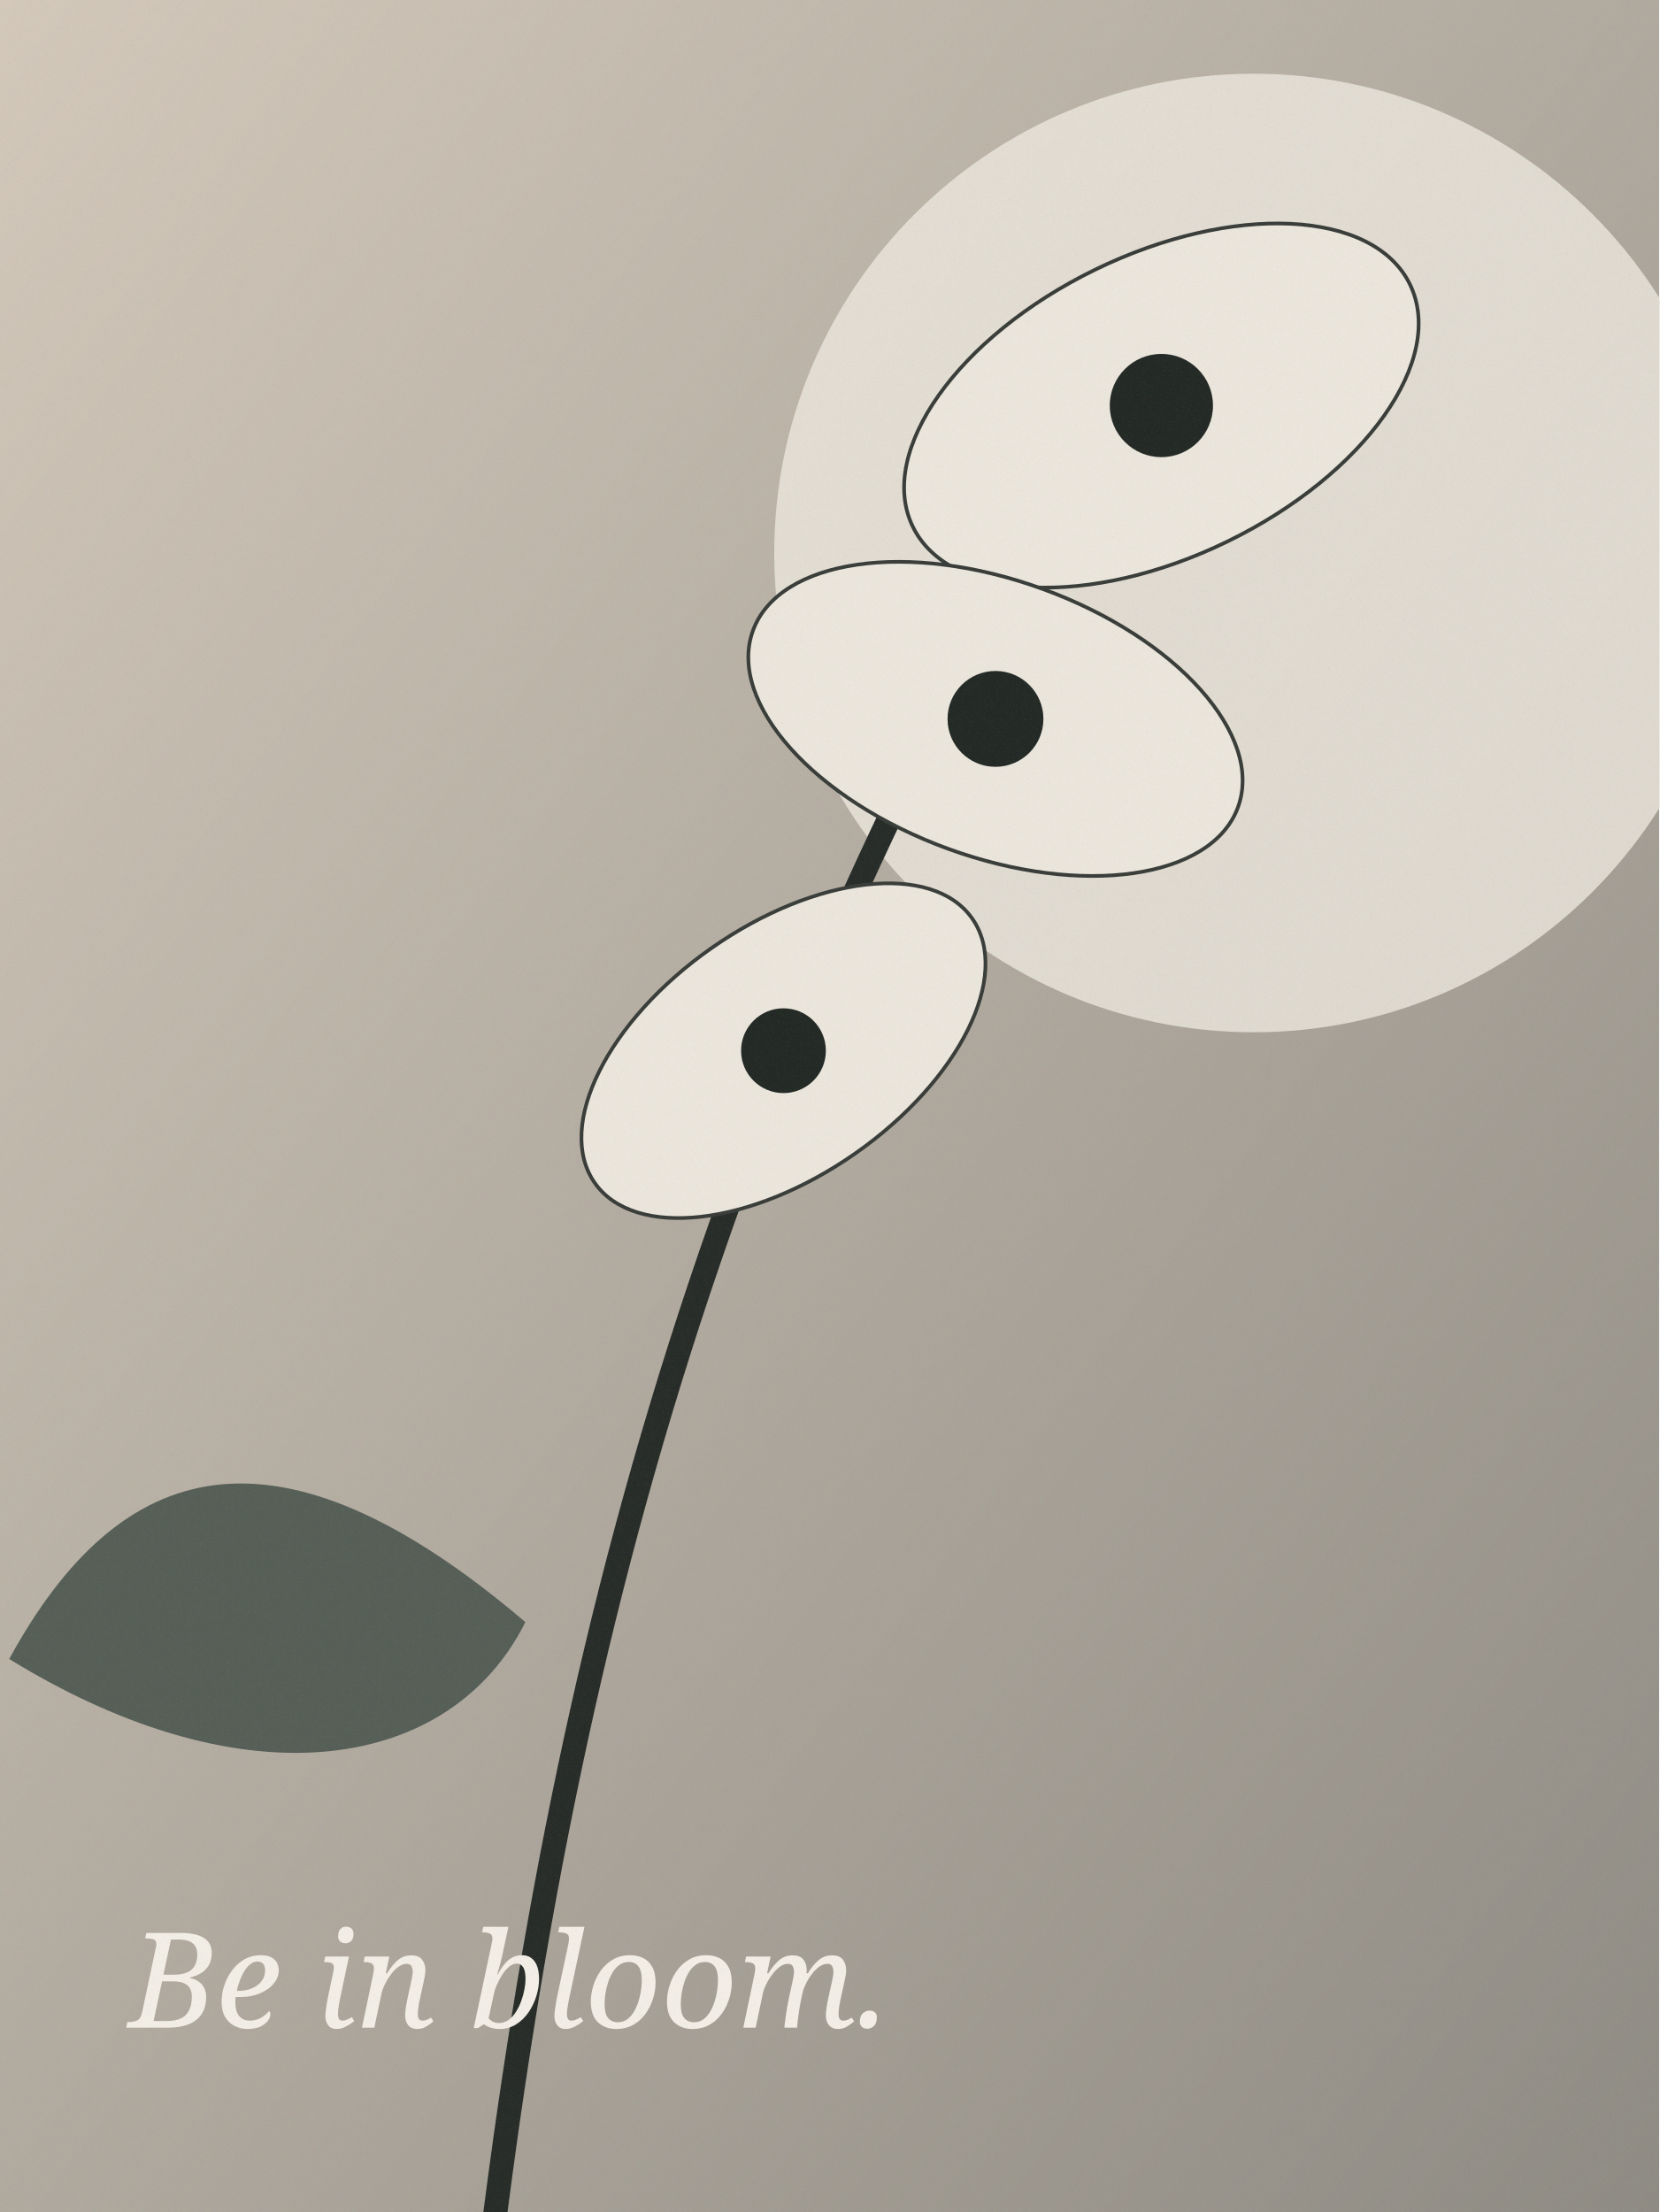
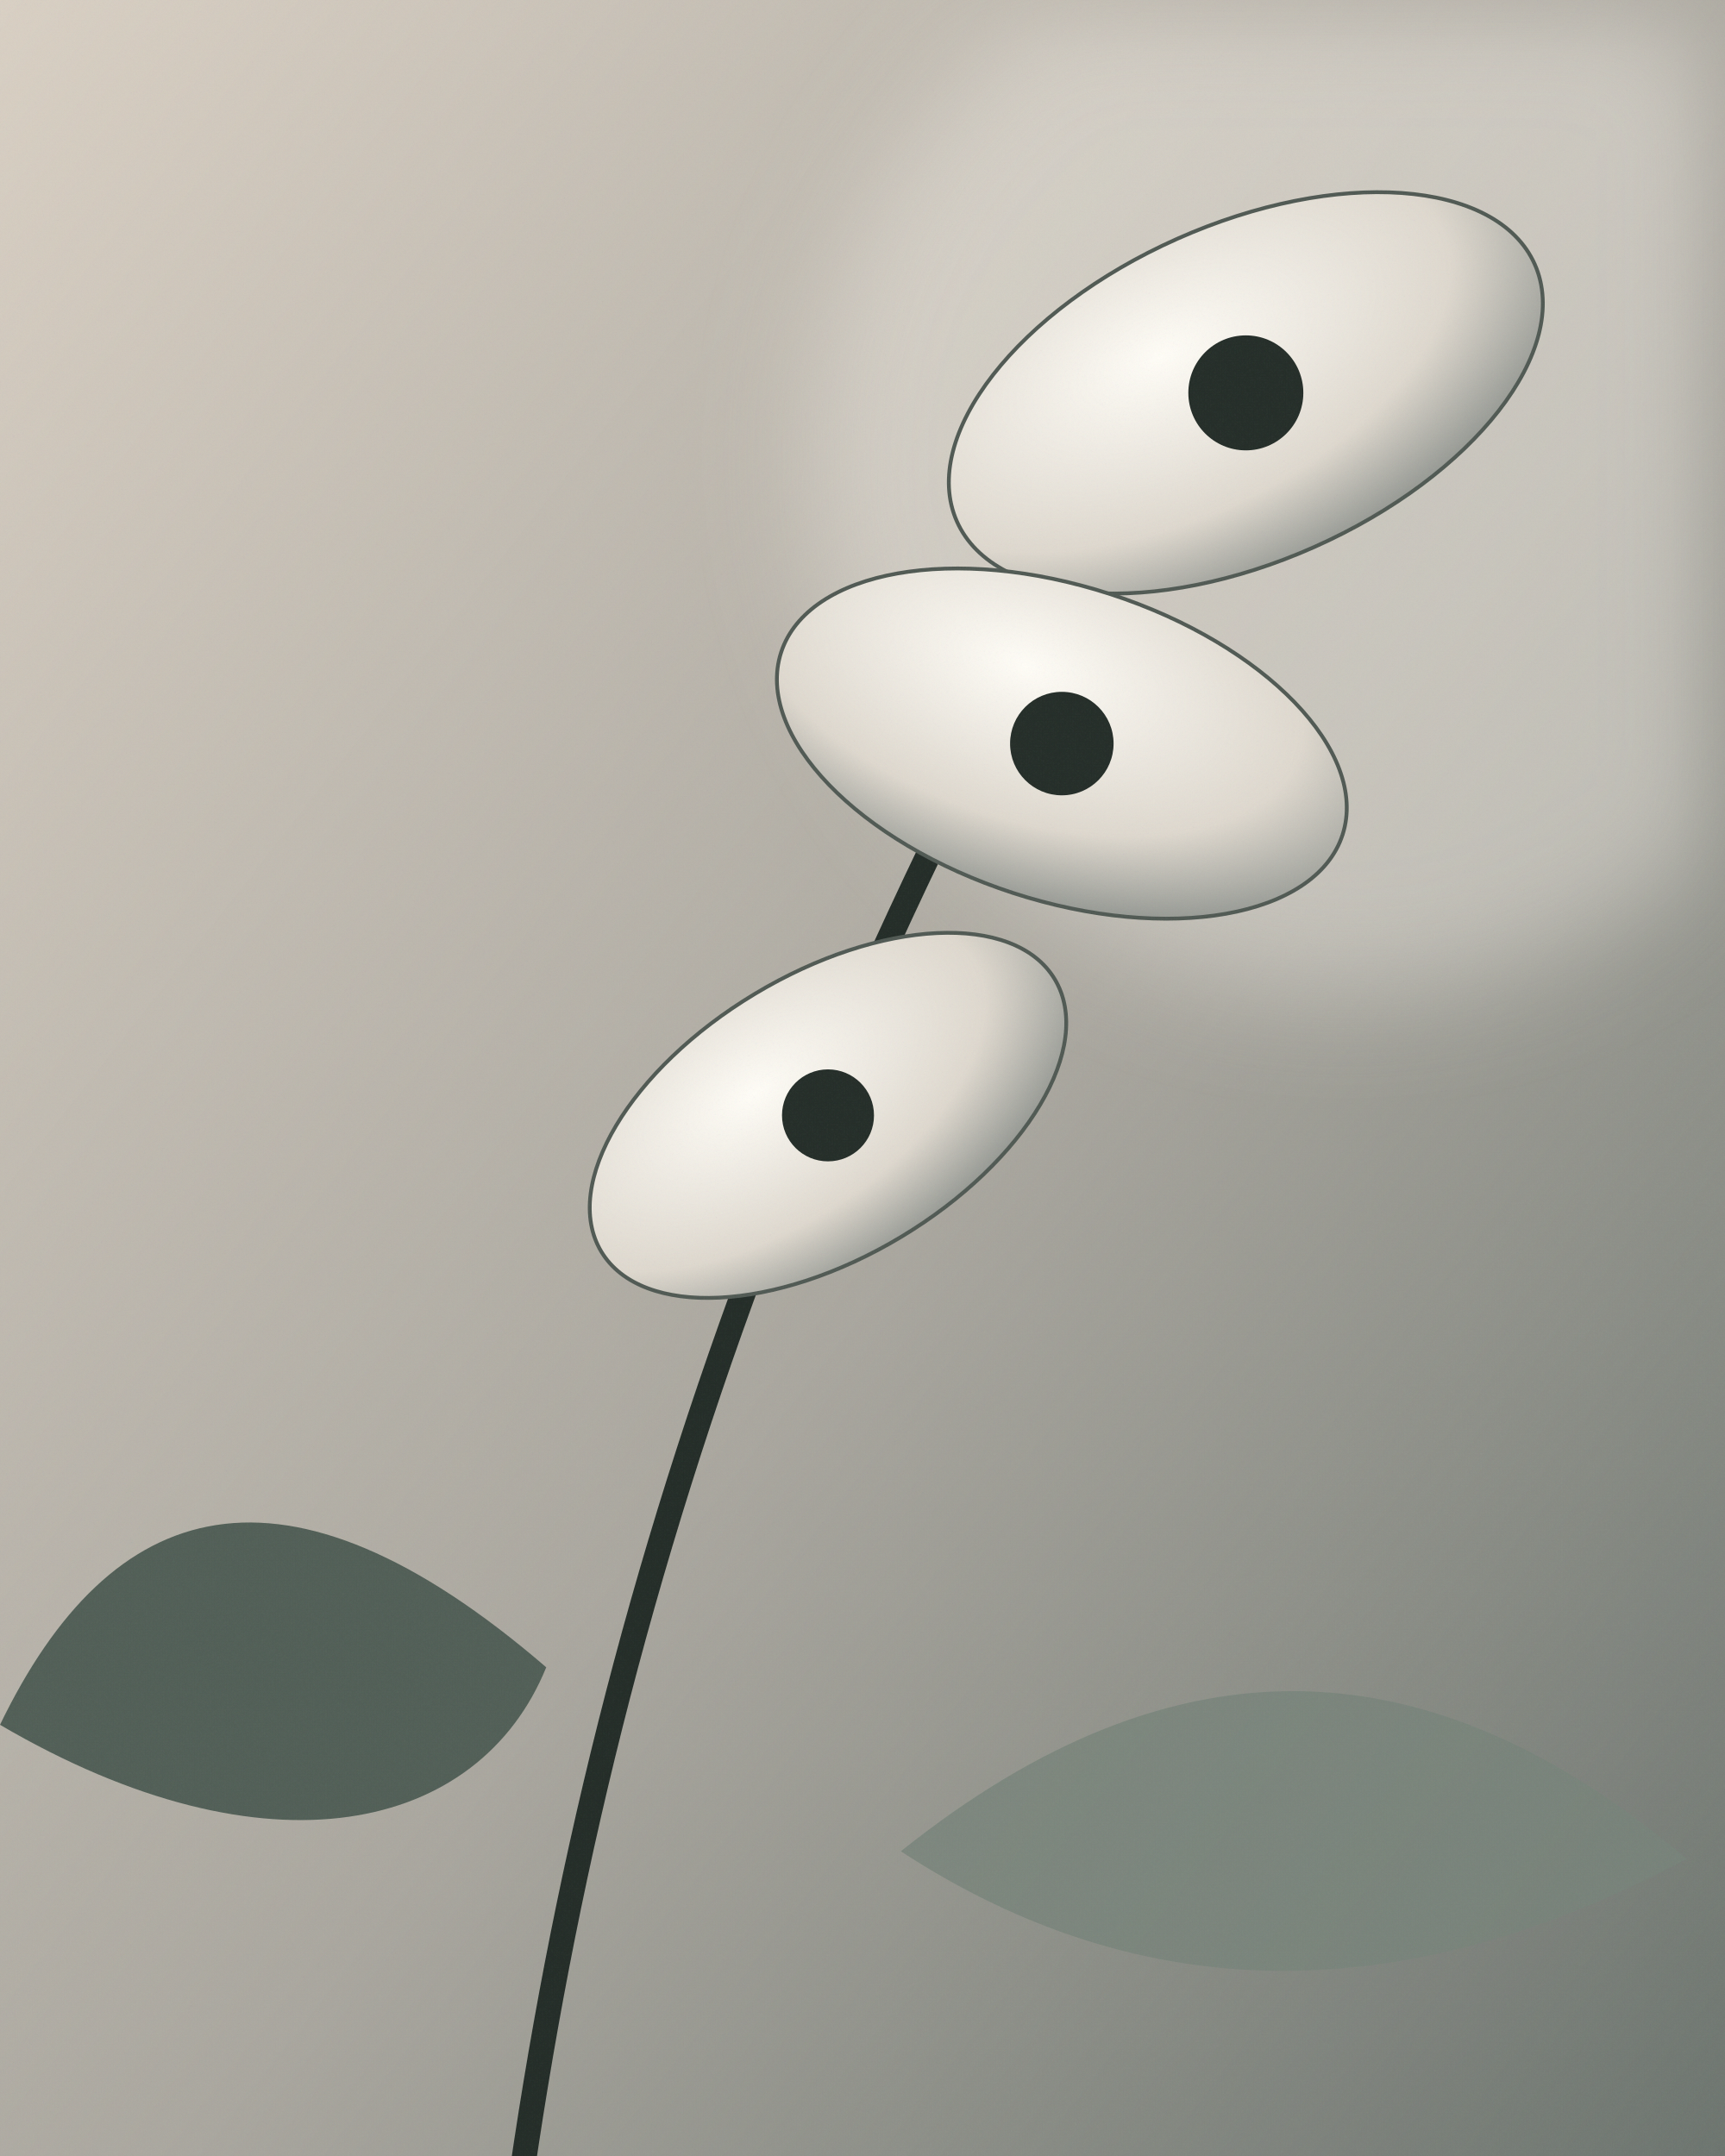
- <svg xmlns="http://www.w3.org/2000/svg" viewBox="0 0 900 1200">
+ <svg xmlns="http://www.w3.org/2000/svg" viewBox="0 0 900 1125">
  <defs>
    <linearGradient id="bg" x1="0" y1="0" x2="1" y2="1">
-       <stop stop-color="#d4c9bb" />
-       <stop offset="1" stop-color="#8e8b83" />
+       <stop stop-color="#d9d0c4" />
+       <stop offset=".55" stop-color="#aaa79f" />
+       <stop offset="1" stop-color="#6d756f" />
    </linearGradient>
+     <radialGradient id="petal" cx="40%" cy="30%" r="75%">
+       <stop stop-color="#fffdf7" />
+       <stop offset=".65" stop-color="#ded8ce" />
+       <stop offset="1" stop-color="#8f938e" />
+     </radialGradient>
    <filter id="grain">
-       <feTurbulence baseFrequency=".75" numOctaves="4" seed="6" />
-       <feColorMatrix values="1 0 0 0 0 0 1 0 0 0 0 0 1 0 0 0 0 0 .08 0" />
+       <feTurbulence baseFrequency=".78" numOctaves="4" seed="4" />
+       <feColorMatrix values="1 0 0 0 0 0 1 0 0 0 0 0 1 0 0 0 0 0 .055 0" />
+     </filter>
+     <filter id="blur">
+       <feGaussianBlur stdDeviation="28" />
    </filter>
  </defs>
-   <rect width="900" height="1200" fill="url(#bg)" />
-   <circle cx="680" cy="300" r="260" fill="#eee9df" opacity=".8" />
-   <path d="M265 1230C310 860 400 540 640 160" stroke="#262b27" stroke-width="13" fill="none" />
-   <g fill="#ece7dd" stroke="#383c38" stroke-width="2">
-     <ellipse cx="630" cy="220" rx="150" ry="82" transform="rotate(-26 630 220)" />
-     <ellipse cx="540" cy="390" rx="140" ry="75" transform="rotate(20 540 390)" />
-     <ellipse cx="425" cy="570" rx="125" ry="68" transform="rotate(-35 425 570)" />
+   <rect width="900" height="1125" fill="url(#bg)" />
+   <circle cx="702" cy="238" r="280" fill="#f1ece4" opacity=".44" filter="url(#blur)" />
+   <path d="M266 1180C308 850 414 520 666 120" fill="none" stroke="#242d28" stroke-width="13" stroke-linecap="round" />
+   <g fill="url(#petal)" stroke="#515a54" stroke-width="2">
+     <ellipse cx="650" cy="205" rx="165" ry="88" transform="rotate(-24 650 205)" />
+     <ellipse cx="554" cy="388" rx="154" ry="82" transform="rotate(18 554 388)" />
+     <ellipse cx="432" cy="582" rx="138" ry="74" transform="rotate(-31 432 582)" />
  </g>
-   <g fill="#222824">
-     <circle cx="630" cy="220" r="28" />
-     <circle cx="540" cy="390" r="26" />
-     <circle cx="425" cy="570" r="23" />
+   <g fill="#252e29">
+     <circle cx="650" cy="205" r="30" />
+     <circle cx="554" cy="388" r="27" />
+     <circle cx="432" cy="582" r="24" />
  </g>
-   <path d="M285 880C150 765 65 790 5 900C135 980 245 960 285 880Z" fill="#555e56" />
-   <text x="70" y="1100" font-family="Georgia,serif" font-size="72" font-style="italic" fill="#f4efe7">Be in bloom.</text>
-   <rect width="900" height="1200" filter="url(#grain)" />
+   <path d="M285 870C148 752 58 780 0 900C140 982 250 956 285 870Z" fill="#525f57" />
+   <path d="M470 966C615 850 748 858 880 970C730 1050 594 1047 470 966Z" fill="#77847a" opacity=".82" />
+   <rect width="900" height="1125" filter="url(#grain)" opacity=".9" />
</svg>
